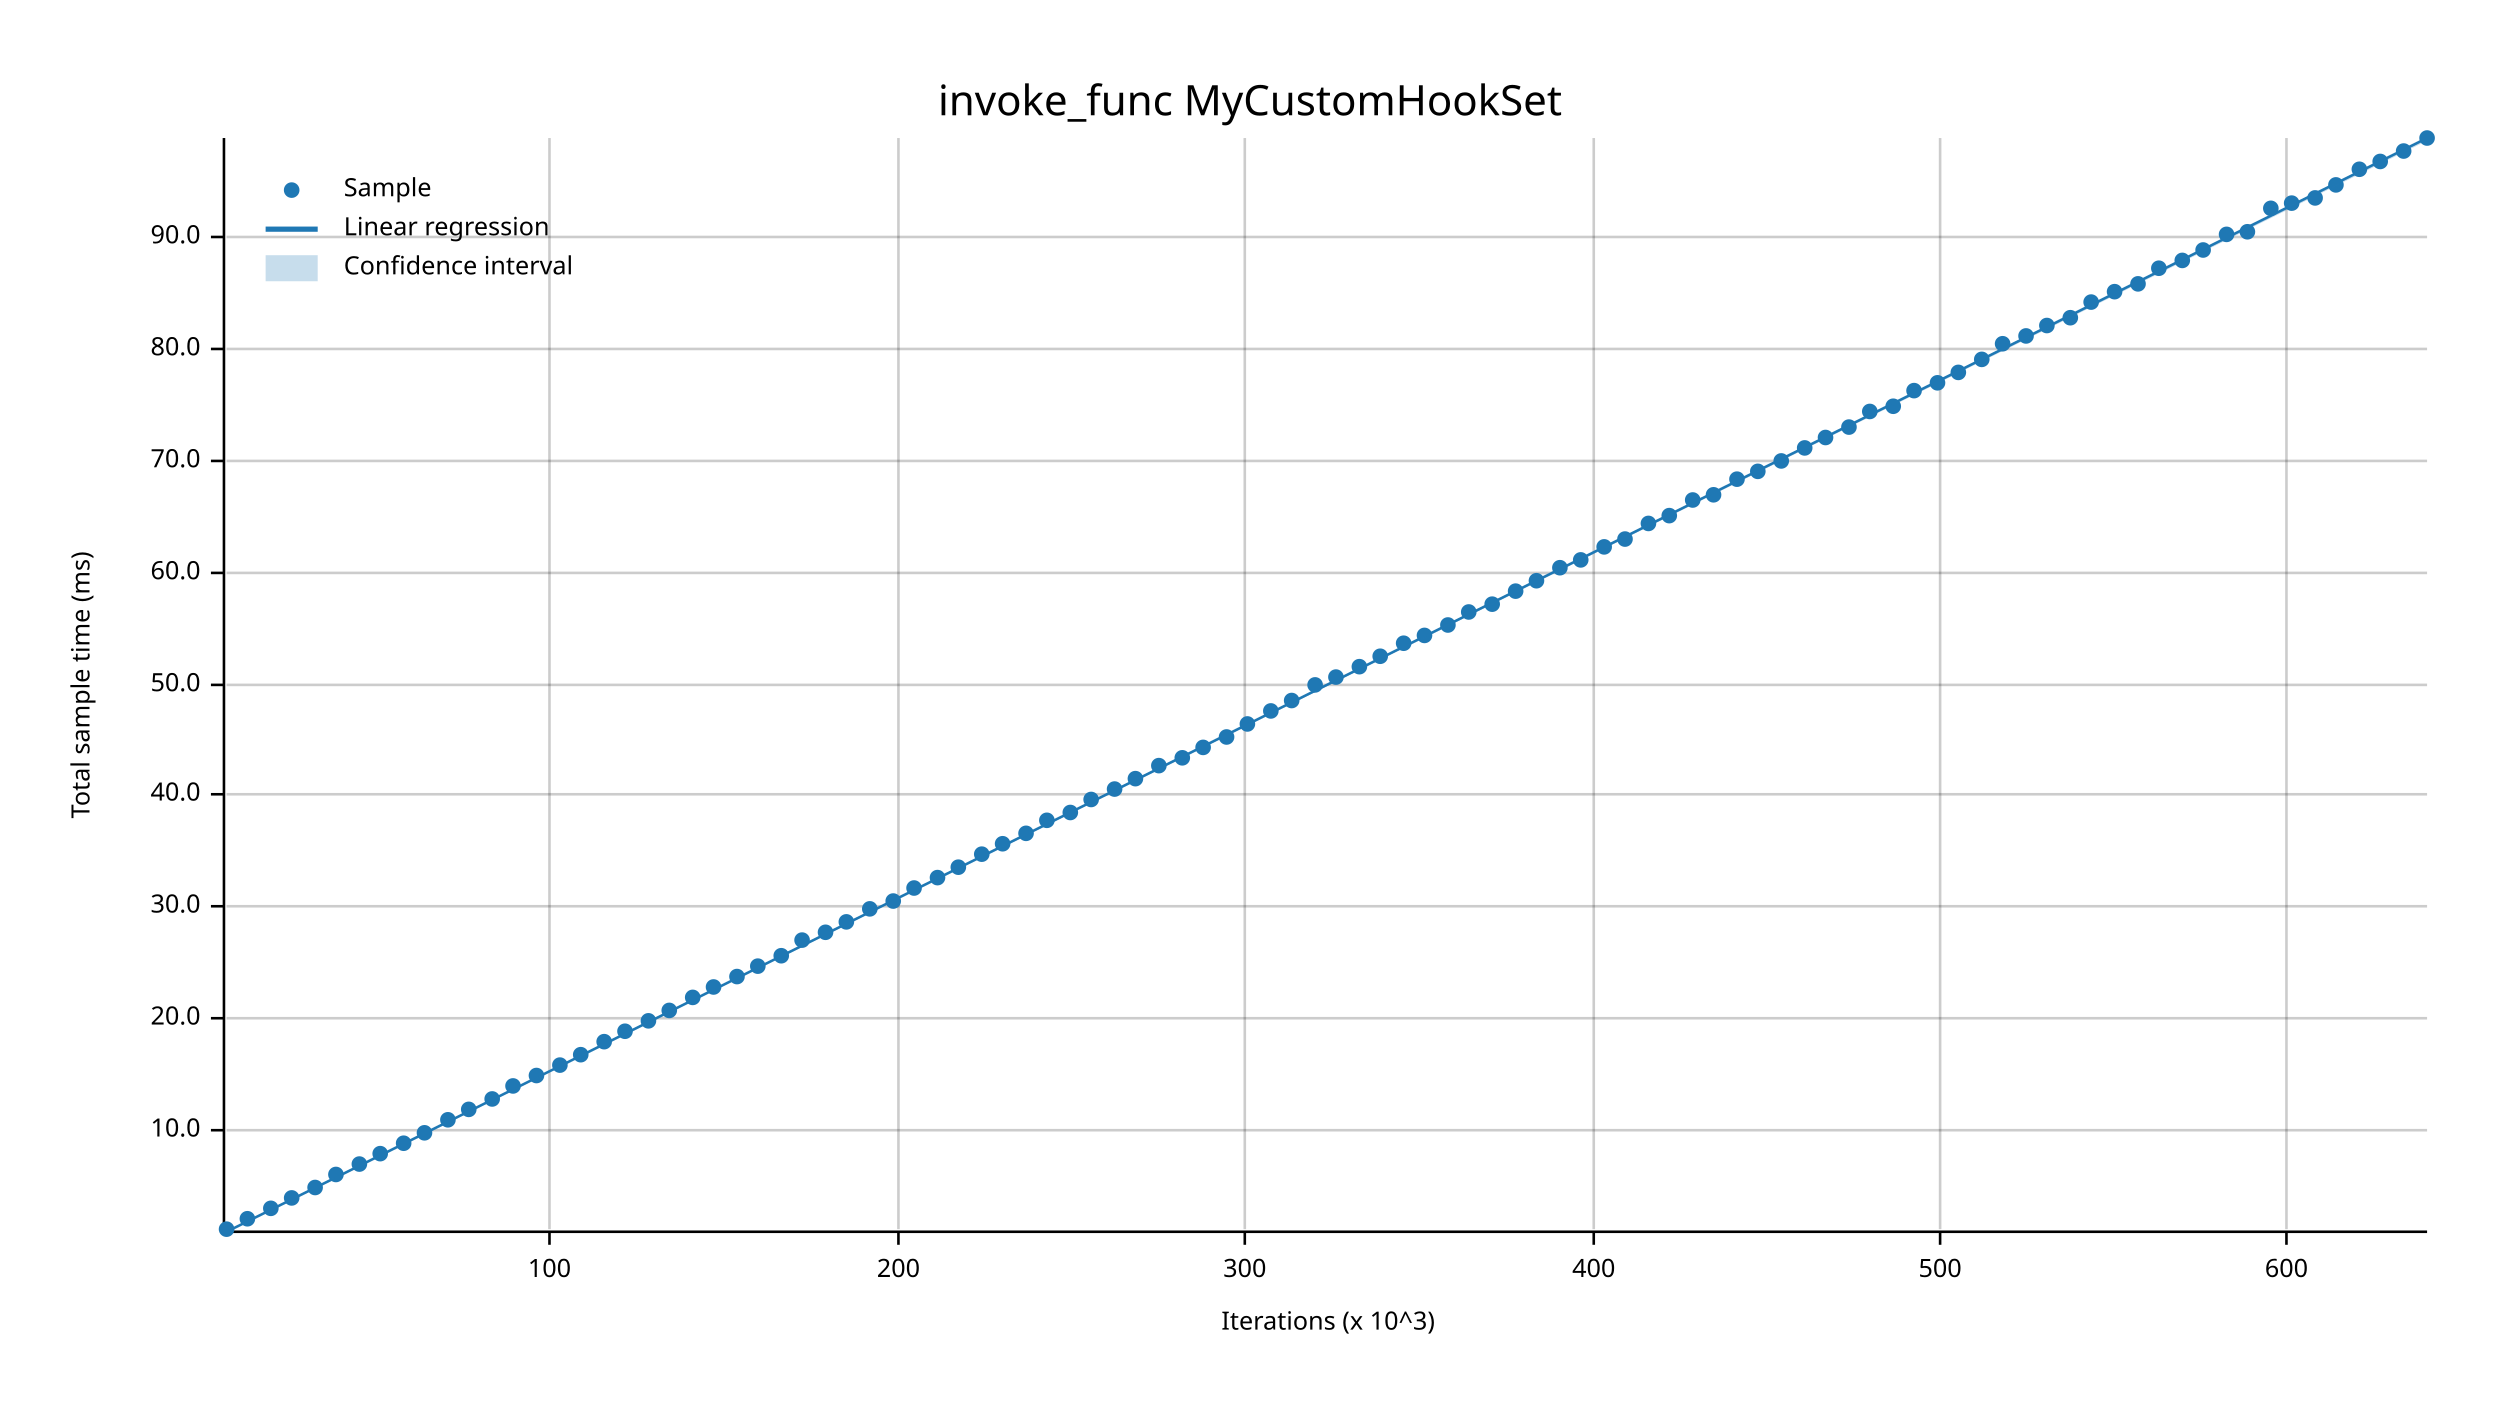
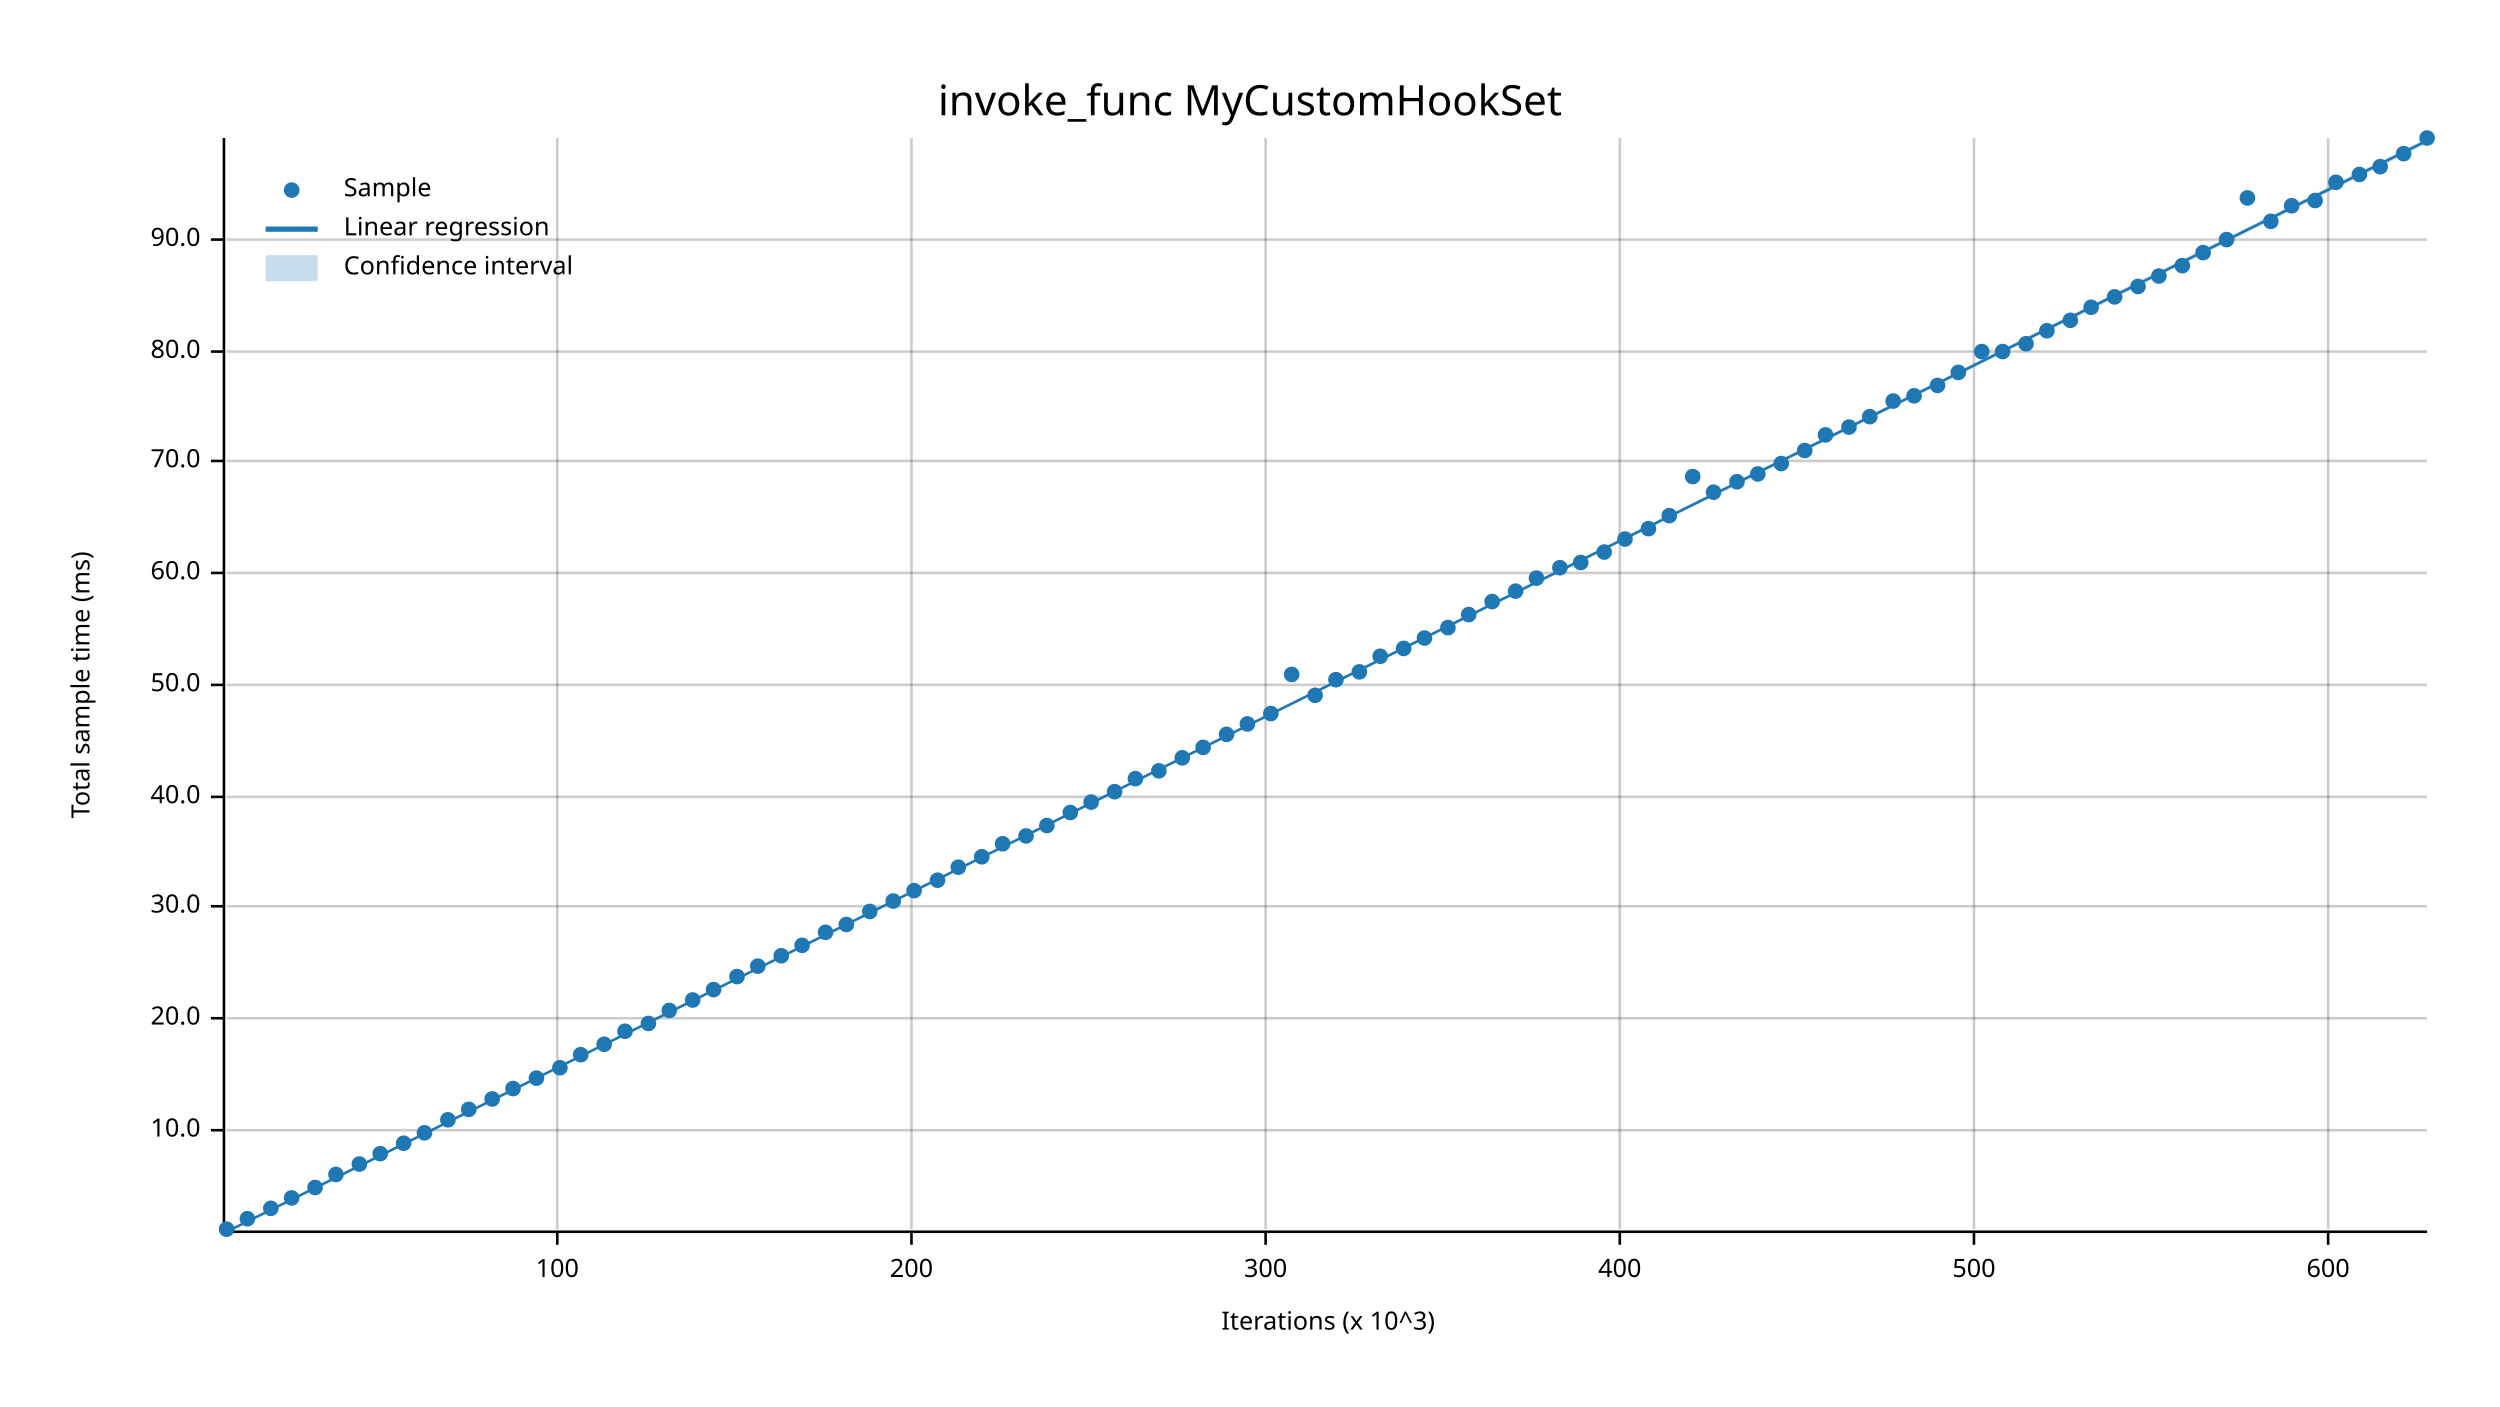
<svg xmlns="http://www.w3.org/2000/svg" width="960" height="540" viewBox="0 0 960 540">
  <text x="480" y="32" dy="0.76em" text-anchor="middle" font-family="sans-serif" font-size="16.129" opacity="1" fill="#000000">
invoke_func MyCustomHookSet
</text>
  <text x="27" y="263" dy="0.76em" text-anchor="middle" font-family="sans-serif" font-size="9.677" opacity="1" fill="#000000" transform="rotate(270, 27, 263)">
Total sample time (ms)
</text>
  <text x="510" y="513" dy="-0.5ex" text-anchor="middle" font-family="sans-serif" font-size="9.677" opacity="1" fill="#000000">
Iterations (x 10^3)
</text>
-   <line opacity="0.2" stroke="#000000" stroke-width="1" x1="211" y1="472" x2="211" y2="53" />
-   <line opacity="0.2" stroke="#000000" stroke-width="1" x1="345" y1="472" x2="345" y2="53" />
-   <line opacity="0.2" stroke="#000000" stroke-width="1" x1="478" y1="472" x2="478" y2="53" />
-   <line opacity="0.2" stroke="#000000" stroke-width="1" x1="612" y1="472" x2="612" y2="53" />
-   <line opacity="0.2" stroke="#000000" stroke-width="1" x1="745" y1="472" x2="745" y2="53" />
-   <line opacity="0.2" stroke="#000000" stroke-width="1" x1="878" y1="472" x2="878" y2="53" />
+   <line opacity="0.2" stroke="#000000" stroke-width="1" x1="214" y1="472" x2="214" y2="53" />
+   <line opacity="0.2" stroke="#000000" stroke-width="1" x1="350" y1="472" x2="350" y2="53" />
+   <line opacity="0.2" stroke="#000000" stroke-width="1" x1="486" y1="472" x2="486" y2="53" />
+   <line opacity="0.2" stroke="#000000" stroke-width="1" x1="622" y1="472" x2="622" y2="53" />
+   <line opacity="0.2" stroke="#000000" stroke-width="1" x1="758" y1="472" x2="758" y2="53" />
+   <line opacity="0.2" stroke="#000000" stroke-width="1" x1="894" y1="472" x2="894" y2="53" />
  <line opacity="0.2" stroke="#000000" stroke-width="1" x1="87" y1="434" x2="932" y2="434" />
  <line opacity="0.2" stroke="#000000" stroke-width="1" x1="87" y1="391" x2="932" y2="391" />
  <line opacity="0.2" stroke="#000000" stroke-width="1" x1="87" y1="348" x2="932" y2="348" />
-   <line opacity="0.2" stroke="#000000" stroke-width="1" x1="87" y1="305" x2="932" y2="305" />
+   <line opacity="0.2" stroke="#000000" stroke-width="1" x1="87" y1="306" x2="932" y2="306" />
  <line opacity="0.2" stroke="#000000" stroke-width="1" x1="87" y1="263" x2="932" y2="263" />
  <line opacity="0.2" stroke="#000000" stroke-width="1" x1="87" y1="220" x2="932" y2="220" />
  <line opacity="0.2" stroke="#000000" stroke-width="1" x1="87" y1="177" x2="932" y2="177" />
-   <line opacity="0.2" stroke="#000000" stroke-width="1" x1="87" y1="134" x2="932" y2="134" />
-   <line opacity="0.2" stroke="#000000" stroke-width="1" x1="87" y1="91" x2="932" y2="91" />
+   <line opacity="0.2" stroke="#000000" stroke-width="1" x1="87" y1="135" x2="932" y2="135" />
+   <line opacity="0.2" stroke="#000000" stroke-width="1" x1="87" y1="92" x2="932" y2="92" />
  <polyline fill="none" opacity="1" stroke="#000000" stroke-width="1" points="86,53 86,472 " />
  <text x="77" y="434" dy="0.5ex" text-anchor="end" font-family="sans-serif" font-size="9.677" opacity="1" fill="#000000">
10.0
</text>
  <polyline fill="none" opacity="1" stroke="#000000" stroke-width="1" points="81,434 86,434 " />
  <text x="77" y="391" dy="0.5ex" text-anchor="end" font-family="sans-serif" font-size="9.677" opacity="1" fill="#000000">
20.0
</text>
  <polyline fill="none" opacity="1" stroke="#000000" stroke-width="1" points="81,391 86,391 " />
  <text x="77" y="348" dy="0.5ex" text-anchor="end" font-family="sans-serif" font-size="9.677" opacity="1" fill="#000000">
30.0
</text>
  <polyline fill="none" opacity="1" stroke="#000000" stroke-width="1" points="81,348 86,348 " />
-   <text x="77" y="305" dy="0.5ex" text-anchor="end" font-family="sans-serif" font-size="9.677" opacity="1" fill="#000000">
+   <text x="77" y="306" dy="0.5ex" text-anchor="end" font-family="sans-serif" font-size="9.677" opacity="1" fill="#000000">
40.0
</text>
-   <polyline fill="none" opacity="1" stroke="#000000" stroke-width="1" points="81,305 86,305 " />
+   <polyline fill="none" opacity="1" stroke="#000000" stroke-width="1" points="81,306 86,306 " />
  <text x="77" y="263" dy="0.5ex" text-anchor="end" font-family="sans-serif" font-size="9.677" opacity="1" fill="#000000">
50.0
</text>
  <polyline fill="none" opacity="1" stroke="#000000" stroke-width="1" points="81,263 86,263 " />
  <text x="77" y="220" dy="0.5ex" text-anchor="end" font-family="sans-serif" font-size="9.677" opacity="1" fill="#000000">
60.0
</text>
  <polyline fill="none" opacity="1" stroke="#000000" stroke-width="1" points="81,220 86,220 " />
  <text x="77" y="177" dy="0.5ex" text-anchor="end" font-family="sans-serif" font-size="9.677" opacity="1" fill="#000000">
70.0
</text>
  <polyline fill="none" opacity="1" stroke="#000000" stroke-width="1" points="81,177 86,177 " />
-   <text x="77" y="134" dy="0.5ex" text-anchor="end" font-family="sans-serif" font-size="9.677" opacity="1" fill="#000000">
+   <text x="77" y="135" dy="0.5ex" text-anchor="end" font-family="sans-serif" font-size="9.677" opacity="1" fill="#000000">
80.0
</text>
-   <polyline fill="none" opacity="1" stroke="#000000" stroke-width="1" points="81,134 86,134 " />
-   <text x="77" y="91" dy="0.5ex" text-anchor="end" font-family="sans-serif" font-size="9.677" opacity="1" fill="#000000">
+   <polyline fill="none" opacity="1" stroke="#000000" stroke-width="1" points="81,135 86,135 " />
+   <text x="77" y="92" dy="0.5ex" text-anchor="end" font-family="sans-serif" font-size="9.677" opacity="1" fill="#000000">
90.0
</text>
-   <polyline fill="none" opacity="1" stroke="#000000" stroke-width="1" points="81,91 86,91 " />
+   <polyline fill="none" opacity="1" stroke="#000000" stroke-width="1" points="81,92 86,92 " />
  <polyline fill="none" opacity="1" stroke="#000000" stroke-width="1" points="87,473 932,473 " />
-   <text x="211" y="483" dy="0.76em" text-anchor="middle" font-family="sans-serif" font-size="9.677" opacity="1" fill="#000000">
+   <text x="214" y="483" dy="0.76em" text-anchor="middle" font-family="sans-serif" font-size="9.677" opacity="1" fill="#000000">
100
</text>
-   <polyline fill="none" opacity="1" stroke="#000000" stroke-width="1" points="211,473 211,478 " />
-   <text x="345" y="483" dy="0.76em" text-anchor="middle" font-family="sans-serif" font-size="9.677" opacity="1" fill="#000000">
+   <polyline fill="none" opacity="1" stroke="#000000" stroke-width="1" points="214,473 214,478 " />
+   <text x="350" y="483" dy="0.76em" text-anchor="middle" font-family="sans-serif" font-size="9.677" opacity="1" fill="#000000">
200
</text>
-   <polyline fill="none" opacity="1" stroke="#000000" stroke-width="1" points="345,473 345,478 " />
-   <text x="478" y="483" dy="0.76em" text-anchor="middle" font-family="sans-serif" font-size="9.677" opacity="1" fill="#000000">
+   <polyline fill="none" opacity="1" stroke="#000000" stroke-width="1" points="350,473 350,478 " />
+   <text x="486" y="483" dy="0.76em" text-anchor="middle" font-family="sans-serif" font-size="9.677" opacity="1" fill="#000000">
300
</text>
-   <polyline fill="none" opacity="1" stroke="#000000" stroke-width="1" points="478,473 478,478 " />
-   <text x="612" y="483" dy="0.76em" text-anchor="middle" font-family="sans-serif" font-size="9.677" opacity="1" fill="#000000">
+   <polyline fill="none" opacity="1" stroke="#000000" stroke-width="1" points="486,473 486,478 " />
+   <text x="622" y="483" dy="0.76em" text-anchor="middle" font-family="sans-serif" font-size="9.677" opacity="1" fill="#000000">
400
</text>
-   <polyline fill="none" opacity="1" stroke="#000000" stroke-width="1" points="612,473 612,478 " />
-   <text x="745" y="483" dy="0.76em" text-anchor="middle" font-family="sans-serif" font-size="9.677" opacity="1" fill="#000000">
+   <polyline fill="none" opacity="1" stroke="#000000" stroke-width="1" points="622,473 622,478 " />
+   <text x="758" y="483" dy="0.76em" text-anchor="middle" font-family="sans-serif" font-size="9.677" opacity="1" fill="#000000">
500
</text>
-   <polyline fill="none" opacity="1" stroke="#000000" stroke-width="1" points="745,473 745,478 " />
-   <text x="878" y="483" dy="0.76em" text-anchor="middle" font-family="sans-serif" font-size="9.677" opacity="1" fill="#000000">
+   <polyline fill="none" opacity="1" stroke="#000000" stroke-width="1" points="758,473 758,478 " />
+   <text x="894" y="483" dy="0.76em" text-anchor="middle" font-family="sans-serif" font-size="9.677" opacity="1" fill="#000000">
600
</text>
-   <polyline fill="none" opacity="1" stroke="#000000" stroke-width="1" points="878,473 878,478 " />
+   <polyline fill="none" opacity="1" stroke="#000000" stroke-width="1" points="894,473 894,478 " />
  <circle cx="87" cy="472" r="3" opacity="1" fill="#1F78B4" stroke="none" stroke-width="1" />
  <circle cx="95" cy="468" r="3" opacity="1" fill="#1F78B4" stroke="none" stroke-width="1" />
  <circle cx="104" cy="464" r="3" opacity="1" fill="#1F78B4" stroke="none" stroke-width="1" />
  <circle cx="112" cy="460" r="3" opacity="1" fill="#1F78B4" stroke="none" stroke-width="1" />
  <circle cx="121" cy="456" r="3" opacity="1" fill="#1F78B4" stroke="none" stroke-width="1" />
  <circle cx="129" cy="451" r="3" opacity="1" fill="#1F78B4" stroke="none" stroke-width="1" />
  <circle cx="138" cy="447" r="3" opacity="1" fill="#1F78B4" stroke="none" stroke-width="1" />
  <circle cx="146" cy="443" r="3" opacity="1" fill="#1F78B4" stroke="none" stroke-width="1" />
  <circle cx="155" cy="439" r="3" opacity="1" fill="#1F78B4" stroke="none" stroke-width="1" />
  <circle cx="163" cy="435" r="3" opacity="1" fill="#1F78B4" stroke="none" stroke-width="1" />
  <circle cx="172" cy="430" r="3" opacity="1" fill="#1F78B4" stroke="none" stroke-width="1" />
  <circle cx="180" cy="426" r="3" opacity="1" fill="#1F78B4" stroke="none" stroke-width="1" />
  <circle cx="189" cy="422" r="3" opacity="1" fill="#1F78B4" stroke="none" stroke-width="1" />
-   <circle cx="197" cy="417" r="3" opacity="1" fill="#1F78B4" stroke="none" stroke-width="1" />
-   <circle cx="206" cy="413" r="3" opacity="1" fill="#1F78B4" stroke="none" stroke-width="1" />
-   <circle cx="215" cy="409" r="3" opacity="1" fill="#1F78B4" stroke="none" stroke-width="1" />
+   <circle cx="197" cy="418" r="3" opacity="1" fill="#1F78B4" stroke="none" stroke-width="1" />
+   <circle cx="206" cy="414" r="3" opacity="1" fill="#1F78B4" stroke="none" stroke-width="1" />
+   <circle cx="215" cy="410" r="3" opacity="1" fill="#1F78B4" stroke="none" stroke-width="1" />
  <circle cx="223" cy="405" r="3" opacity="1" fill="#1F78B4" stroke="none" stroke-width="1" />
-   <circle cx="232" cy="400" r="3" opacity="1" fill="#1F78B4" stroke="none" stroke-width="1" />
+   <circle cx="232" cy="401" r="3" opacity="1" fill="#1F78B4" stroke="none" stroke-width="1" />
  <circle cx="240" cy="396" r="3" opacity="1" fill="#1F78B4" stroke="none" stroke-width="1" />
-   <circle cx="249" cy="392" r="3" opacity="1" fill="#1F78B4" stroke="none" stroke-width="1" />
+   <circle cx="249" cy="393" r="3" opacity="1" fill="#1F78B4" stroke="none" stroke-width="1" />
  <circle cx="257" cy="388" r="3" opacity="1" fill="#1F78B4" stroke="none" stroke-width="1" />
-   <circle cx="266" cy="383" r="3" opacity="1" fill="#1F78B4" stroke="none" stroke-width="1" />
-   <circle cx="274" cy="379" r="3" opacity="1" fill="#1F78B4" stroke="none" stroke-width="1" />
+   <circle cx="266" cy="384" r="3" opacity="1" fill="#1F78B4" stroke="none" stroke-width="1" />
+   <circle cx="274" cy="380" r="3" opacity="1" fill="#1F78B4" stroke="none" stroke-width="1" />
  <circle cx="283" cy="375" r="3" opacity="1" fill="#1F78B4" stroke="none" stroke-width="1" />
  <circle cx="291" cy="371" r="3" opacity="1" fill="#1F78B4" stroke="none" stroke-width="1" />
  <circle cx="300" cy="367" r="3" opacity="1" fill="#1F78B4" stroke="none" stroke-width="1" />
-   <circle cx="308" cy="361" r="3" opacity="1" fill="#1F78B4" stroke="none" stroke-width="1" />
+   <circle cx="308" cy="363" r="3" opacity="1" fill="#1F78B4" stroke="none" stroke-width="1" />
  <circle cx="317" cy="358" r="3" opacity="1" fill="#1F78B4" stroke="none" stroke-width="1" />
-   <circle cx="325" cy="354" r="3" opacity="1" fill="#1F78B4" stroke="none" stroke-width="1" />
-   <circle cx="334" cy="349" r="3" opacity="1" fill="#1F78B4" stroke="none" stroke-width="1" />
+   <circle cx="325" cy="355" r="3" opacity="1" fill="#1F78B4" stroke="none" stroke-width="1" />
+   <circle cx="334" cy="350" r="3" opacity="1" fill="#1F78B4" stroke="none" stroke-width="1" />
  <circle cx="343" cy="346" r="3" opacity="1" fill="#1F78B4" stroke="none" stroke-width="1" />
-   <circle cx="351" cy="341" r="3" opacity="1" fill="#1F78B4" stroke="none" stroke-width="1" />
-   <circle cx="360" cy="337" r="3" opacity="1" fill="#1F78B4" stroke="none" stroke-width="1" />
+   <circle cx="351" cy="342" r="3" opacity="1" fill="#1F78B4" stroke="none" stroke-width="1" />
+   <circle cx="360" cy="338" r="3" opacity="1" fill="#1F78B4" stroke="none" stroke-width="1" />
  <circle cx="368" cy="333" r="3" opacity="1" fill="#1F78B4" stroke="none" stroke-width="1" />
-   <circle cx="377" cy="328" r="3" opacity="1" fill="#1F78B4" stroke="none" stroke-width="1" />
+   <circle cx="377" cy="329" r="3" opacity="1" fill="#1F78B4" stroke="none" stroke-width="1" />
  <circle cx="385" cy="324" r="3" opacity="1" fill="#1F78B4" stroke="none" stroke-width="1" />
-   <circle cx="394" cy="320" r="3" opacity="1" fill="#1F78B4" stroke="none" stroke-width="1" />
-   <circle cx="402" cy="315" r="3" opacity="1" fill="#1F78B4" stroke="none" stroke-width="1" />
+   <circle cx="394" cy="321" r="3" opacity="1" fill="#1F78B4" stroke="none" stroke-width="1" />
+   <circle cx="402" cy="317" r="3" opacity="1" fill="#1F78B4" stroke="none" stroke-width="1" />
  <circle cx="411" cy="312" r="3" opacity="1" fill="#1F78B4" stroke="none" stroke-width="1" />
-   <circle cx="419" cy="307" r="3" opacity="1" fill="#1F78B4" stroke="none" stroke-width="1" />
-   <circle cx="428" cy="303" r="3" opacity="1" fill="#1F78B4" stroke="none" stroke-width="1" />
+   <circle cx="419" cy="308" r="3" opacity="1" fill="#1F78B4" stroke="none" stroke-width="1" />
+   <circle cx="428" cy="304" r="3" opacity="1" fill="#1F78B4" stroke="none" stroke-width="1" />
  <circle cx="436" cy="299" r="3" opacity="1" fill="#1F78B4" stroke="none" stroke-width="1" />
-   <circle cx="445" cy="294" r="3" opacity="1" fill="#1F78B4" stroke="none" stroke-width="1" />
+   <circle cx="445" cy="296" r="3" opacity="1" fill="#1F78B4" stroke="none" stroke-width="1" />
  <circle cx="454" cy="291" r="3" opacity="1" fill="#1F78B4" stroke="none" stroke-width="1" />
  <circle cx="462" cy="287" r="3" opacity="1" fill="#1F78B4" stroke="none" stroke-width="1" />
-   <circle cx="471" cy="283" r="3" opacity="1" fill="#1F78B4" stroke="none" stroke-width="1" />
+   <circle cx="471" cy="282" r="3" opacity="1" fill="#1F78B4" stroke="none" stroke-width="1" />
  <circle cx="479" cy="278" r="3" opacity="1" fill="#1F78B4" stroke="none" stroke-width="1" />
-   <circle cx="488" cy="273" r="3" opacity="1" fill="#1F78B4" stroke="none" stroke-width="1" />
-   <circle cx="496" cy="269" r="3" opacity="1" fill="#1F78B4" stroke="none" stroke-width="1" />
-   <circle cx="505" cy="263" r="3" opacity="1" fill="#1F78B4" stroke="none" stroke-width="1" />
-   <circle cx="513" cy="260" r="3" opacity="1" fill="#1F78B4" stroke="none" stroke-width="1" />
-   <circle cx="522" cy="256" r="3" opacity="1" fill="#1F78B4" stroke="none" stroke-width="1" />
+   <circle cx="488" cy="274" r="3" opacity="1" fill="#1F78B4" stroke="none" stroke-width="1" />
+   <circle cx="496" cy="259" r="3" opacity="1" fill="#1F78B4" stroke="none" stroke-width="1" />
+   <circle cx="505" cy="267" r="3" opacity="1" fill="#1F78B4" stroke="none" stroke-width="1" />
+   <circle cx="513" cy="261" r="3" opacity="1" fill="#1F78B4" stroke="none" stroke-width="1" />
+   <circle cx="522" cy="258" r="3" opacity="1" fill="#1F78B4" stroke="none" stroke-width="1" />
  <circle cx="530" cy="252" r="3" opacity="1" fill="#1F78B4" stroke="none" stroke-width="1" />
-   <circle cx="539" cy="247" r="3" opacity="1" fill="#1F78B4" stroke="none" stroke-width="1" />
-   <circle cx="547" cy="244" r="3" opacity="1" fill="#1F78B4" stroke="none" stroke-width="1" />
-   <circle cx="556" cy="240" r="3" opacity="1" fill="#1F78B4" stroke="none" stroke-width="1" />
-   <circle cx="564" cy="235" r="3" opacity="1" fill="#1F78B4" stroke="none" stroke-width="1" />
-   <circle cx="573" cy="232" r="3" opacity="1" fill="#1F78B4" stroke="none" stroke-width="1" />
+   <circle cx="539" cy="249" r="3" opacity="1" fill="#1F78B4" stroke="none" stroke-width="1" />
+   <circle cx="547" cy="245" r="3" opacity="1" fill="#1F78B4" stroke="none" stroke-width="1" />
+   <circle cx="556" cy="241" r="3" opacity="1" fill="#1F78B4" stroke="none" stroke-width="1" />
+   <circle cx="564" cy="236" r="3" opacity="1" fill="#1F78B4" stroke="none" stroke-width="1" />
+   <circle cx="573" cy="231" r="3" opacity="1" fill="#1F78B4" stroke="none" stroke-width="1" />
  <circle cx="582" cy="227" r="3" opacity="1" fill="#1F78B4" stroke="none" stroke-width="1" />
-   <circle cx="590" cy="223" r="3" opacity="1" fill="#1F78B4" stroke="none" stroke-width="1" />
+   <circle cx="590" cy="222" r="3" opacity="1" fill="#1F78B4" stroke="none" stroke-width="1" />
  <circle cx="599" cy="218" r="3" opacity="1" fill="#1F78B4" stroke="none" stroke-width="1" />
-   <circle cx="607" cy="215" r="3" opacity="1" fill="#1F78B4" stroke="none" stroke-width="1" />
-   <circle cx="616" cy="210" r="3" opacity="1" fill="#1F78B4" stroke="none" stroke-width="1" />
+   <circle cx="607" cy="216" r="3" opacity="1" fill="#1F78B4" stroke="none" stroke-width="1" />
+   <circle cx="616" cy="212" r="3" opacity="1" fill="#1F78B4" stroke="none" stroke-width="1" />
  <circle cx="624" cy="207" r="3" opacity="1" fill="#1F78B4" stroke="none" stroke-width="1" />
-   <circle cx="633" cy="201" r="3" opacity="1" fill="#1F78B4" stroke="none" stroke-width="1" />
+   <circle cx="633" cy="203" r="3" opacity="1" fill="#1F78B4" stroke="none" stroke-width="1" />
  <circle cx="641" cy="198" r="3" opacity="1" fill="#1F78B4" stroke="none" stroke-width="1" />
-   <circle cx="650" cy="192" r="3" opacity="1" fill="#1F78B4" stroke="none" stroke-width="1" />
-   <circle cx="658" cy="190" r="3" opacity="1" fill="#1F78B4" stroke="none" stroke-width="1" />
-   <circle cx="667" cy="184" r="3" opacity="1" fill="#1F78B4" stroke="none" stroke-width="1" />
-   <circle cx="675" cy="181" r="3" opacity="1" fill="#1F78B4" stroke="none" stroke-width="1" />
-   <circle cx="684" cy="177" r="3" opacity="1" fill="#1F78B4" stroke="none" stroke-width="1" />
-   <circle cx="693" cy="172" r="3" opacity="1" fill="#1F78B4" stroke="none" stroke-width="1" />
-   <circle cx="701" cy="168" r="3" opacity="1" fill="#1F78B4" stroke="none" stroke-width="1" />
+   <circle cx="650" cy="183" r="3" opacity="1" fill="#1F78B4" stroke="none" stroke-width="1" />
+   <circle cx="658" cy="189" r="3" opacity="1" fill="#1F78B4" stroke="none" stroke-width="1" />
+   <circle cx="667" cy="185" r="3" opacity="1" fill="#1F78B4" stroke="none" stroke-width="1" />
+   <circle cx="675" cy="182" r="3" opacity="1" fill="#1F78B4" stroke="none" stroke-width="1" />
+   <circle cx="684" cy="178" r="3" opacity="1" fill="#1F78B4" stroke="none" stroke-width="1" />
+   <circle cx="693" cy="173" r="3" opacity="1" fill="#1F78B4" stroke="none" stroke-width="1" />
+   <circle cx="701" cy="167" r="3" opacity="1" fill="#1F78B4" stroke="none" stroke-width="1" />
  <circle cx="710" cy="164" r="3" opacity="1" fill="#1F78B4" stroke="none" stroke-width="1" />
-   <circle cx="718" cy="158" r="3" opacity="1" fill="#1F78B4" stroke="none" stroke-width="1" />
-   <circle cx="727" cy="156" r="3" opacity="1" fill="#1F78B4" stroke="none" stroke-width="1" />
-   <circle cx="735" cy="150" r="3" opacity="1" fill="#1F78B4" stroke="none" stroke-width="1" />
-   <circle cx="744" cy="147" r="3" opacity="1" fill="#1F78B4" stroke="none" stroke-width="1" />
+   <circle cx="718" cy="160" r="3" opacity="1" fill="#1F78B4" stroke="none" stroke-width="1" />
+   <circle cx="727" cy="154" r="3" opacity="1" fill="#1F78B4" stroke="none" stroke-width="1" />
+   <circle cx="735" cy="152" r="3" opacity="1" fill="#1F78B4" stroke="none" stroke-width="1" />
+   <circle cx="744" cy="148" r="3" opacity="1" fill="#1F78B4" stroke="none" stroke-width="1" />
  <circle cx="752" cy="143" r="3" opacity="1" fill="#1F78B4" stroke="none" stroke-width="1" />
-   <circle cx="761" cy="138" r="3" opacity="1" fill="#1F78B4" stroke="none" stroke-width="1" />
-   <circle cx="769" cy="132" r="3" opacity="1" fill="#1F78B4" stroke="none" stroke-width="1" />
-   <circle cx="778" cy="129" r="3" opacity="1" fill="#1F78B4" stroke="none" stroke-width="1" />
-   <circle cx="786" cy="125" r="3" opacity="1" fill="#1F78B4" stroke="none" stroke-width="1" />
-   <circle cx="795" cy="122" r="3" opacity="1" fill="#1F78B4" stroke="none" stroke-width="1" />
-   <circle cx="803" cy="116" r="3" opacity="1" fill="#1F78B4" stroke="none" stroke-width="1" />
-   <circle cx="812" cy="112" r="3" opacity="1" fill="#1F78B4" stroke="none" stroke-width="1" />
-   <circle cx="821" cy="109" r="3" opacity="1" fill="#1F78B4" stroke="none" stroke-width="1" />
-   <circle cx="829" cy="103" r="3" opacity="1" fill="#1F78B4" stroke="none" stroke-width="1" />
-   <circle cx="838" cy="100" r="3" opacity="1" fill="#1F78B4" stroke="none" stroke-width="1" />
-   <circle cx="846" cy="96" r="3" opacity="1" fill="#1F78B4" stroke="none" stroke-width="1" />
-   <circle cx="855" cy="90" r="3" opacity="1" fill="#1F78B4" stroke="none" stroke-width="1" />
-   <circle cx="863" cy="89" r="3" opacity="1" fill="#1F78B4" stroke="none" stroke-width="1" />
-   <circle cx="872" cy="80" r="3" opacity="1" fill="#1F78B4" stroke="none" stroke-width="1" />
-   <circle cx="880" cy="78" r="3" opacity="1" fill="#1F78B4" stroke="none" stroke-width="1" />
-   <circle cx="889" cy="76" r="3" opacity="1" fill="#1F78B4" stroke="none" stroke-width="1" />
-   <circle cx="897" cy="71" r="3" opacity="1" fill="#1F78B4" stroke="none" stroke-width="1" />
-   <circle cx="906" cy="65" r="3" opacity="1" fill="#1F78B4" stroke="none" stroke-width="1" />
-   <circle cx="914" cy="62" r="3" opacity="1" fill="#1F78B4" stroke="none" stroke-width="1" />
-   <circle cx="923" cy="58" r="3" opacity="1" fill="#1F78B4" stroke="none" stroke-width="1" />
+   <circle cx="761" cy="135" r="3" opacity="1" fill="#1F78B4" stroke="none" stroke-width="1" />
+   <circle cx="769" cy="135" r="3" opacity="1" fill="#1F78B4" stroke="none" stroke-width="1" />
+   <circle cx="778" cy="132" r="3" opacity="1" fill="#1F78B4" stroke="none" stroke-width="1" />
+   <circle cx="786" cy="127" r="3" opacity="1" fill="#1F78B4" stroke="none" stroke-width="1" />
+   <circle cx="795" cy="123" r="3" opacity="1" fill="#1F78B4" stroke="none" stroke-width="1" />
+   <circle cx="803" cy="118" r="3" opacity="1" fill="#1F78B4" stroke="none" stroke-width="1" />
+   <circle cx="812" cy="114" r="3" opacity="1" fill="#1F78B4" stroke="none" stroke-width="1" />
+   <circle cx="821" cy="110" r="3" opacity="1" fill="#1F78B4" stroke="none" stroke-width="1" />
+   <circle cx="829" cy="106" r="3" opacity="1" fill="#1F78B4" stroke="none" stroke-width="1" />
+   <circle cx="838" cy="102" r="3" opacity="1" fill="#1F78B4" stroke="none" stroke-width="1" />
+   <circle cx="846" cy="97" r="3" opacity="1" fill="#1F78B4" stroke="none" stroke-width="1" />
+   <circle cx="855" cy="92" r="3" opacity="1" fill="#1F78B4" stroke="none" stroke-width="1" />
+   <circle cx="863" cy="76" r="3" opacity="1" fill="#1F78B4" stroke="none" stroke-width="1" />
+   <circle cx="872" cy="85" r="3" opacity="1" fill="#1F78B4" stroke="none" stroke-width="1" />
+   <circle cx="880" cy="79" r="3" opacity="1" fill="#1F78B4" stroke="none" stroke-width="1" />
+   <circle cx="889" cy="77" r="3" opacity="1" fill="#1F78B4" stroke="none" stroke-width="1" />
+   <circle cx="897" cy="70" r="3" opacity="1" fill="#1F78B4" stroke="none" stroke-width="1" />
+   <circle cx="906" cy="67" r="3" opacity="1" fill="#1F78B4" stroke="none" stroke-width="1" />
+   <circle cx="914" cy="64" r="3" opacity="1" fill="#1F78B4" stroke="none" stroke-width="1" />
+   <circle cx="923" cy="59" r="3" opacity="1" fill="#1F78B4" stroke="none" stroke-width="1" />
  <circle cx="932" cy="53" r="3" opacity="1" fill="#1F78B4" stroke="none" stroke-width="1" />
-   <polyline fill="none" opacity="1" stroke="#1F78B4" stroke-width="1" points="87,473 932,53 " />
-   <polygon opacity="0.25" fill="#1F78B4" points="87,473 932,54 932,53 " />
+   <polyline fill="none" opacity="1" stroke="#1F78B4" stroke-width="1" points="87,473 932,54 " />
+   <polygon opacity="0.25" fill="#1F78B4" points="87,473 932,55 932,53 " />
  <text x="132" y="68" dy="0.76em" text-anchor="start" font-family="sans-serif" font-size="9.677" opacity="1" fill="#000000">
Sample
</text>
  <text x="132" y="83" dy="0.76em" text-anchor="start" font-family="sans-serif" font-size="9.677" opacity="1" fill="#000000">
Linear regression
</text>
  <text x="132" y="98" dy="0.76em" text-anchor="start" font-family="sans-serif" font-size="9.677" opacity="1" fill="#000000">
Confidence interval
</text>
  <circle cx="112" cy="73" r="3" opacity="1" fill="#1F78B4" stroke="none" stroke-width="1" />
  <polyline fill="none" opacity="1" stroke="#1F78B4" stroke-width="2" points="102,88 122,88 " />
  <rect x="102" y="98" width="20" height="10" opacity="0.25" fill="#1F78B4" stroke="none" />
</svg>
